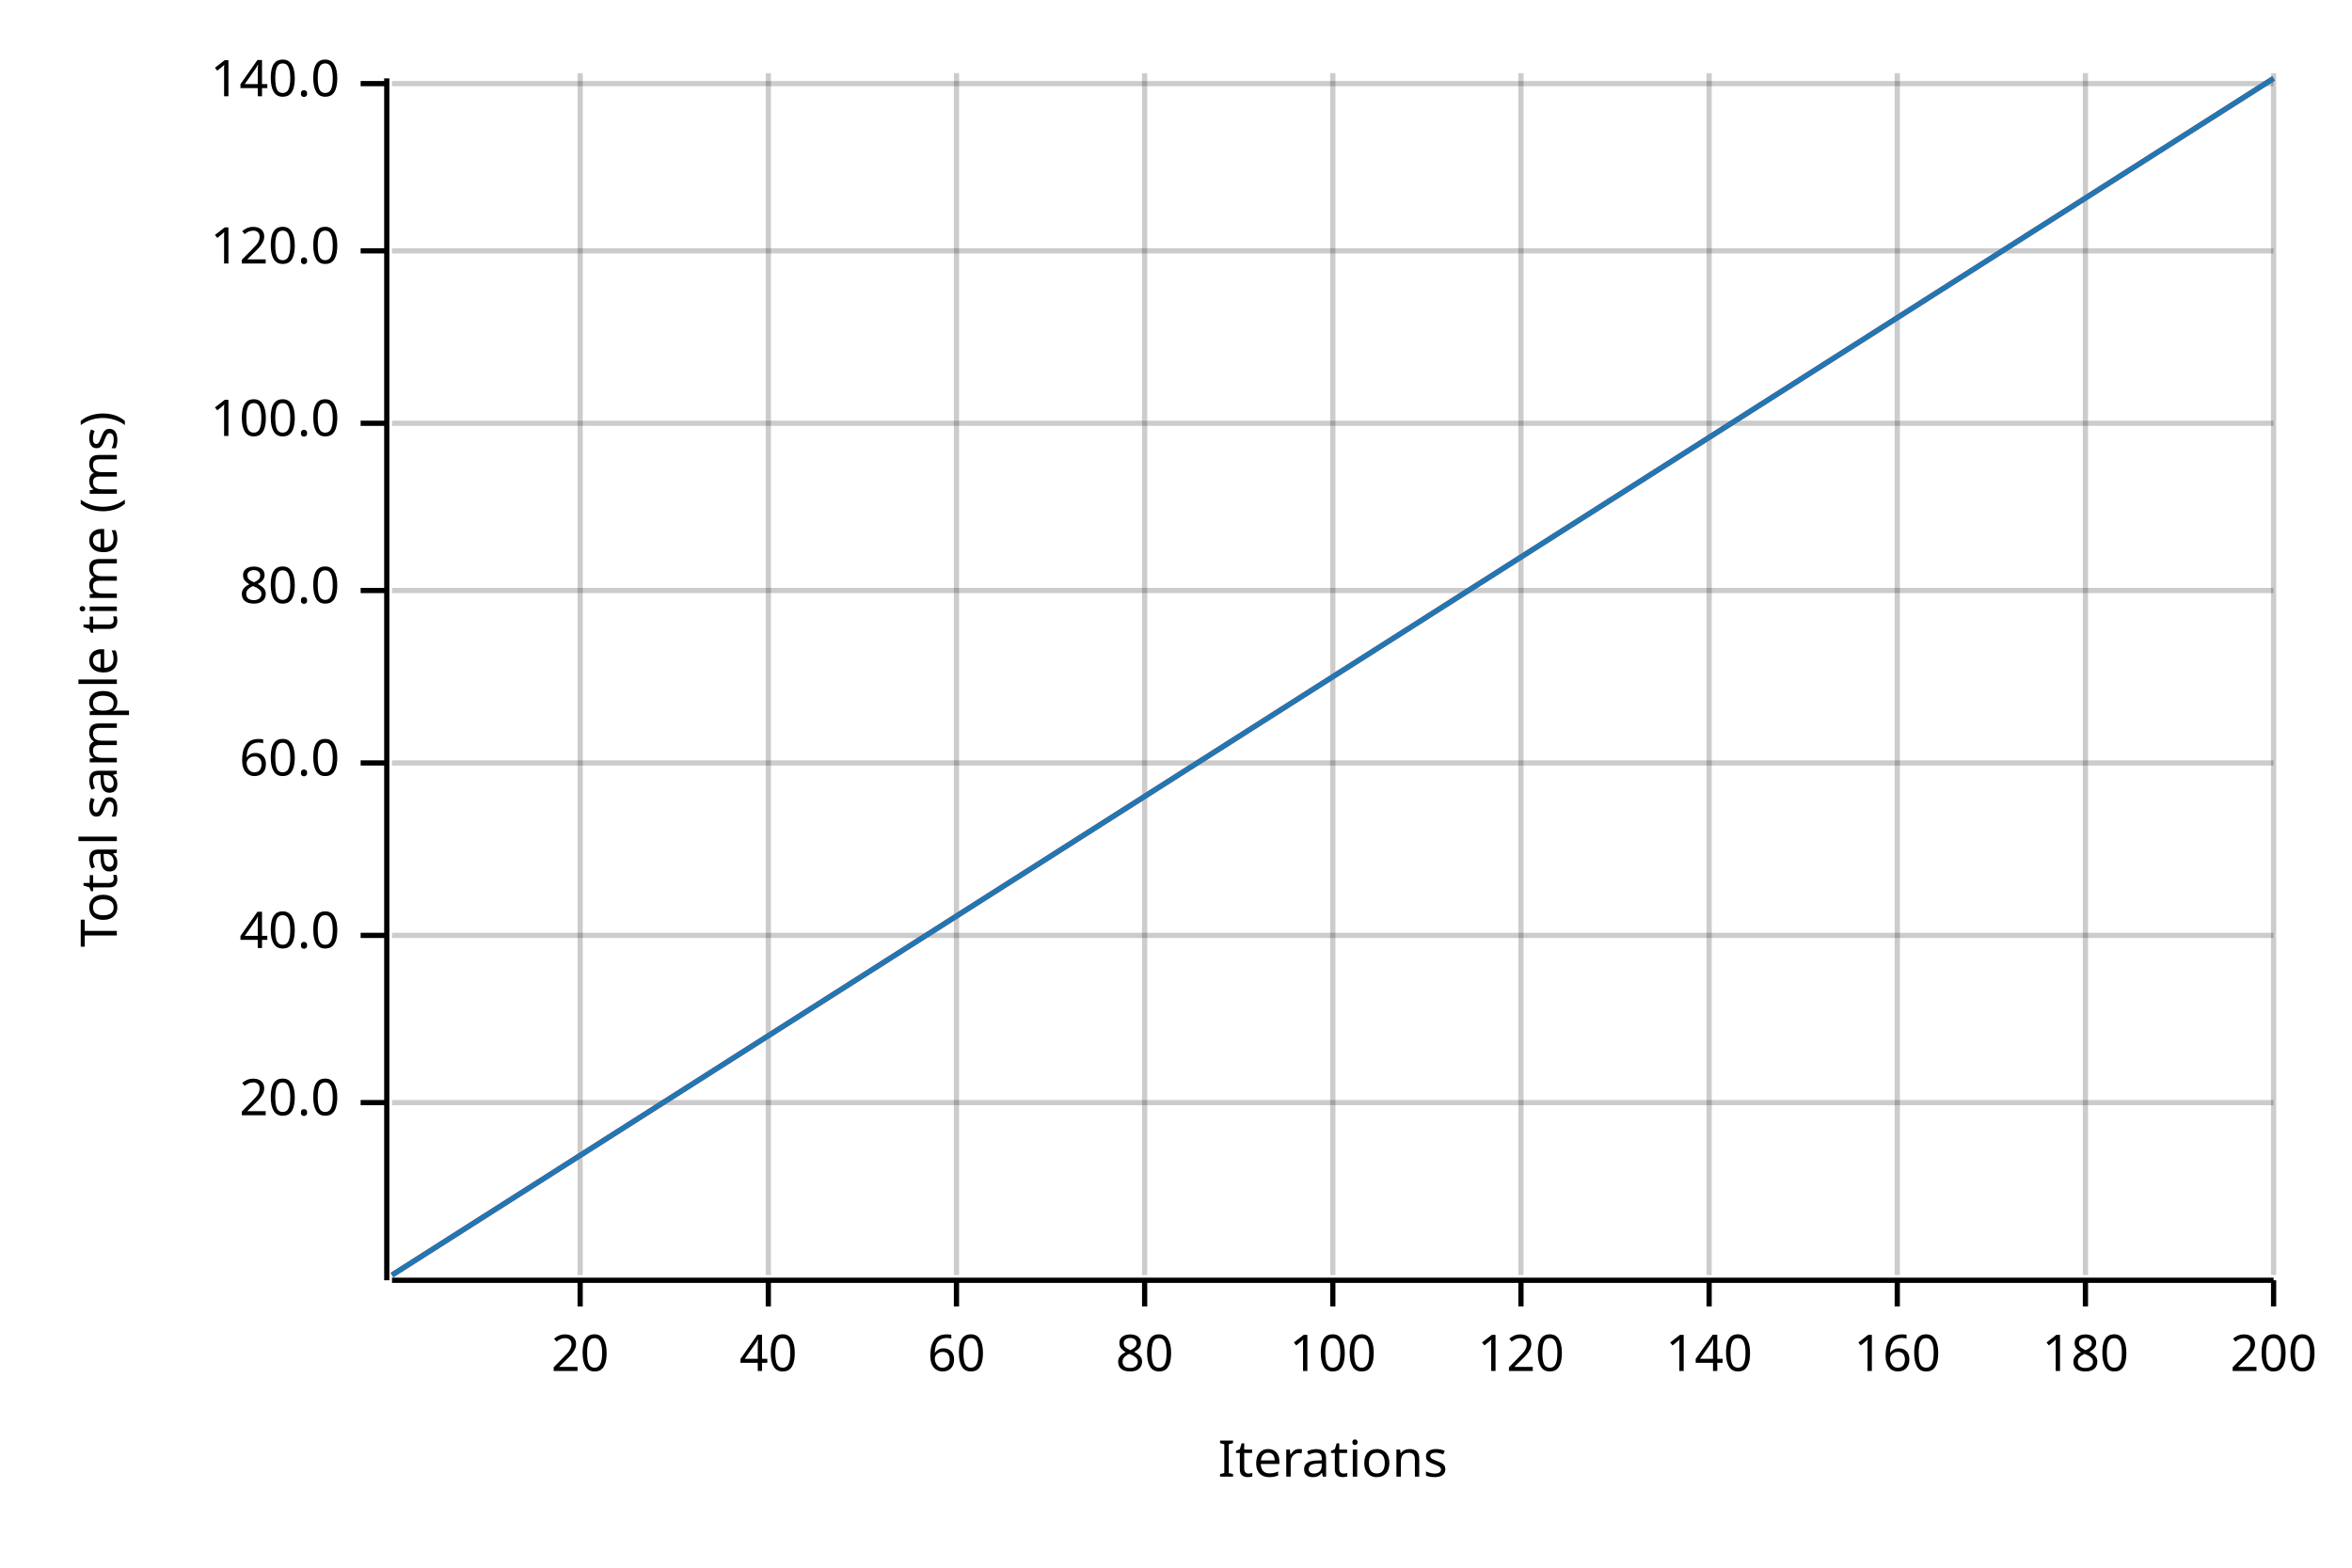
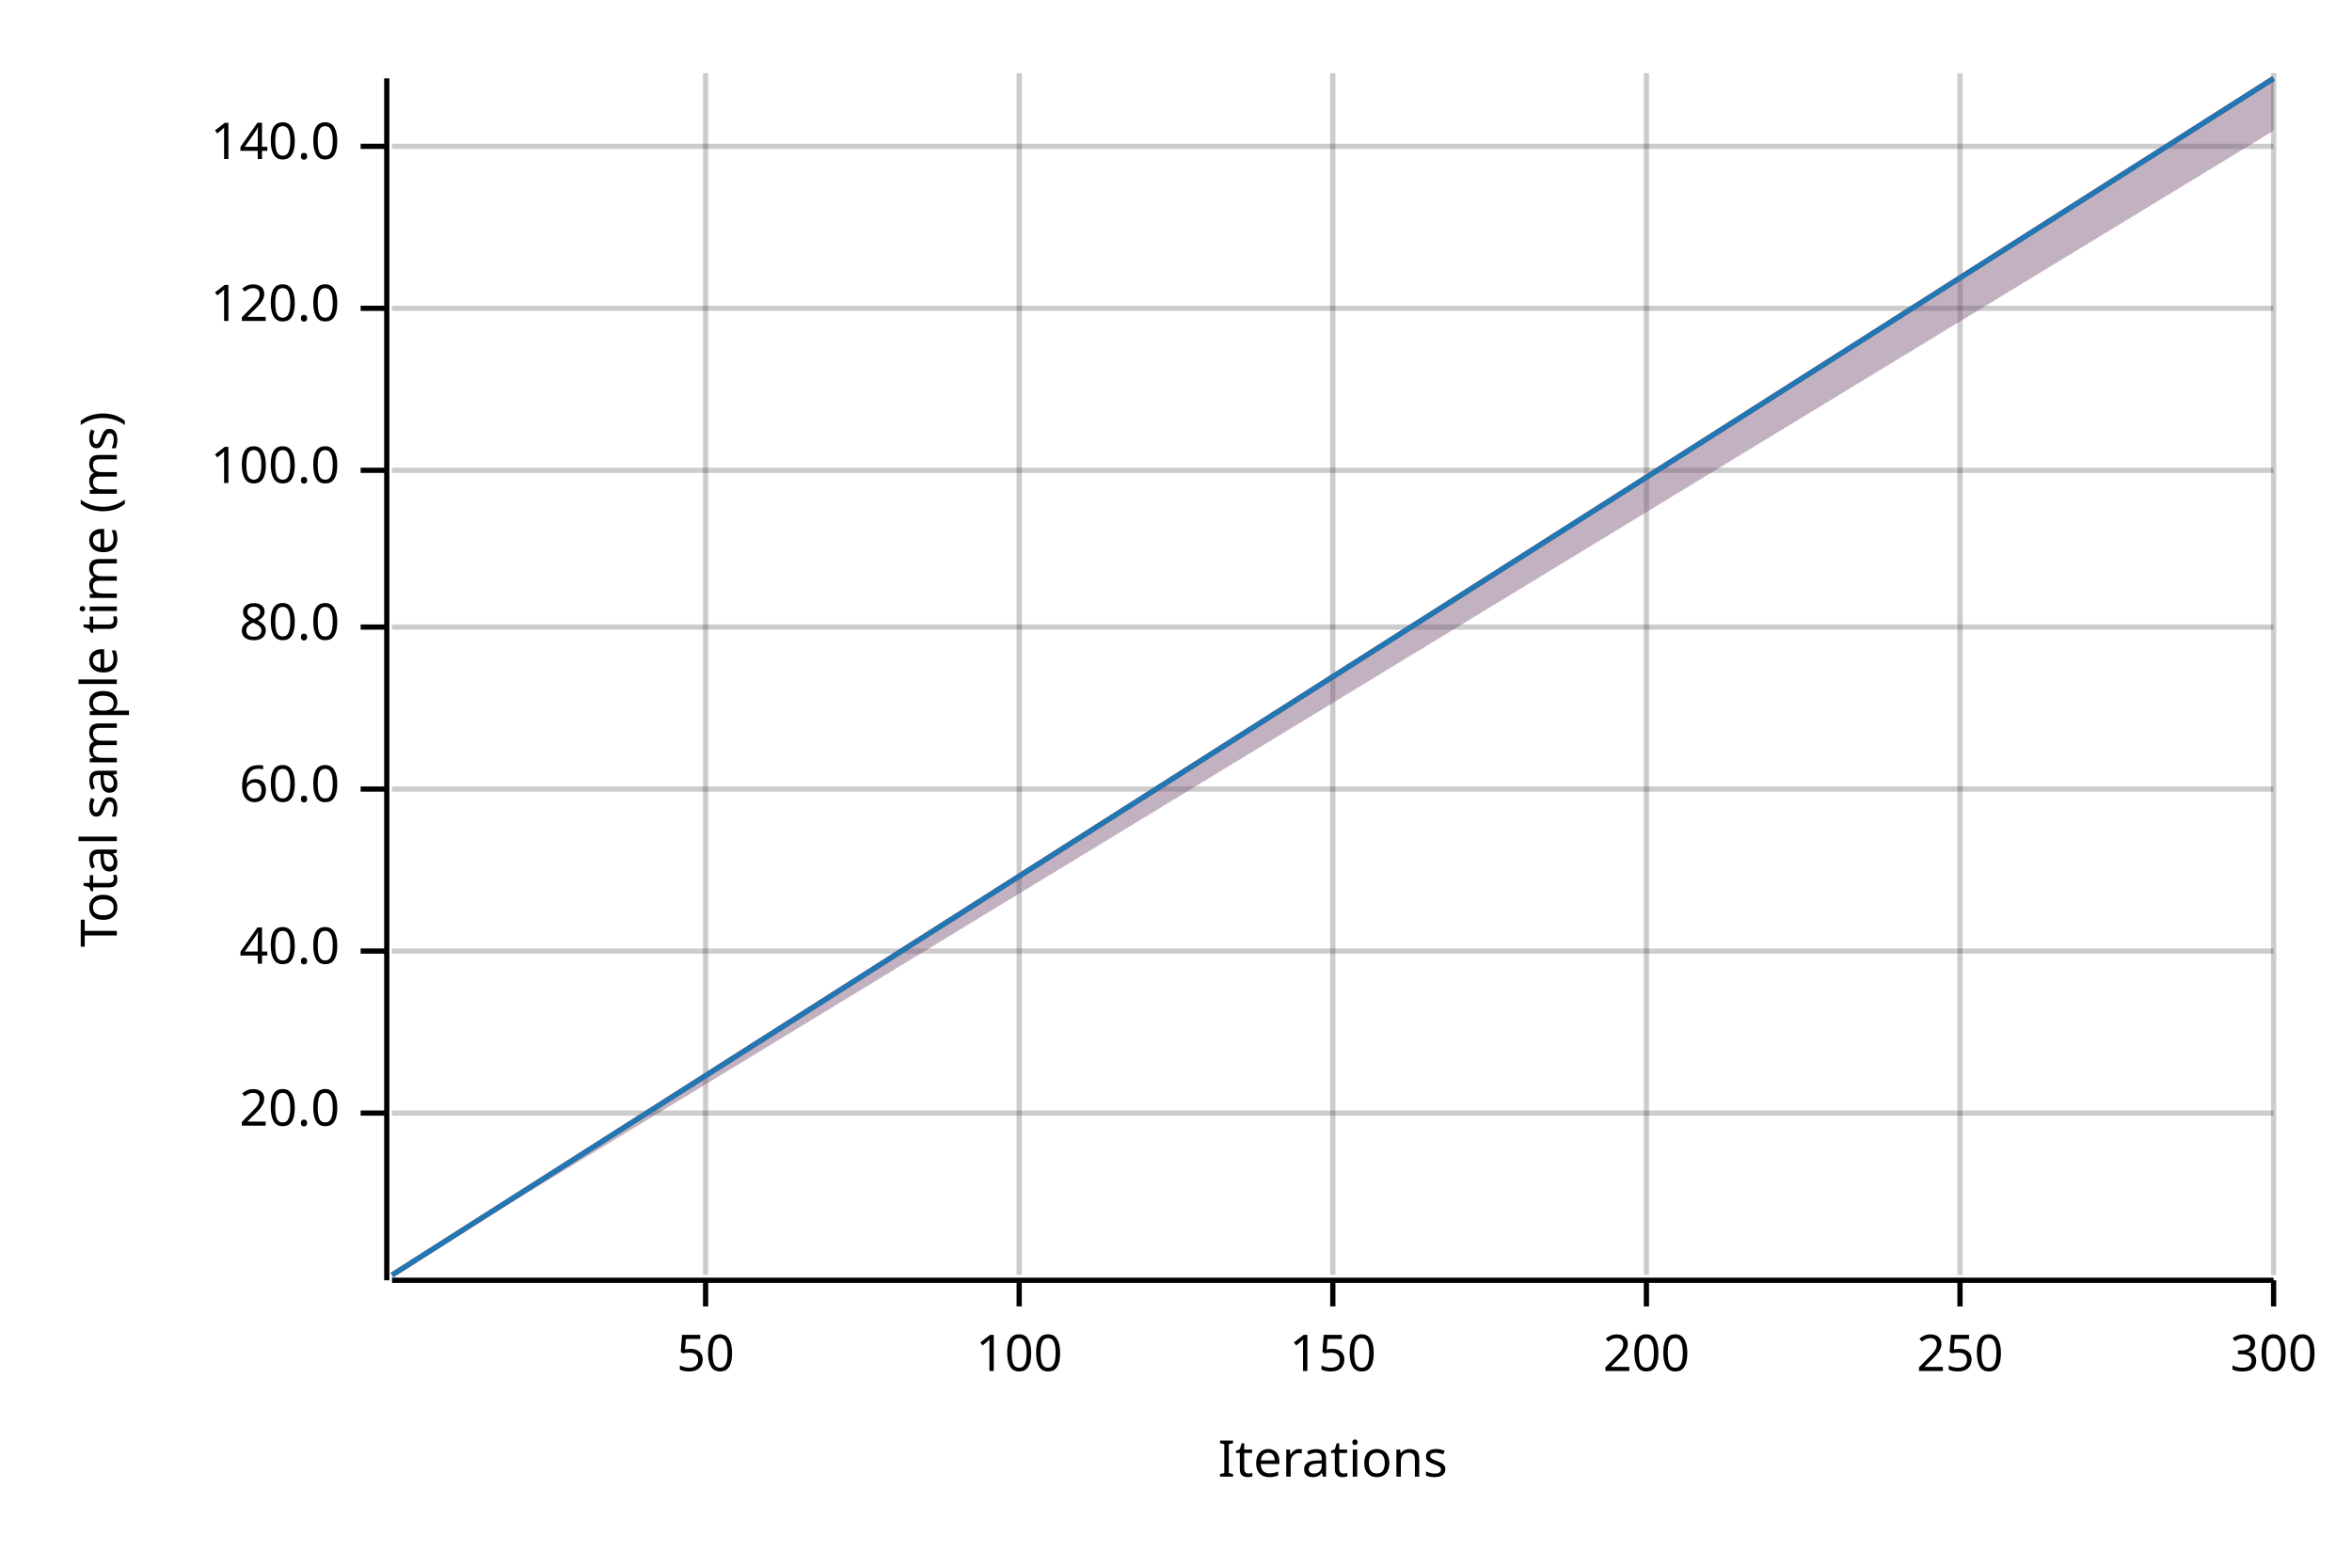
<svg xmlns="http://www.w3.org/2000/svg" width="450" height="300">
  <text x="15" y="130" dy="0.76em" text-anchor="middle" font-family="sans-serif" font-size="9.677" opacity="1" fill="#000000" transform="rotate(270, 15, 130)">
Total sample time (ms)
</text>
  <text x="255" y="285" dy="-0.5ex" text-anchor="middle" font-family="sans-serif" font-size="9.677" opacity="1" fill="#000000">
Iterations
</text>
-   <line opacity="0.2" stroke="#000000" stroke-width="1" x1="111" y1="244" x2="111" y2="14" />
-   <line opacity="0.2" stroke="#000000" stroke-width="1" x1="147" y1="244" x2="147" y2="14" />
-   <line opacity="0.2" stroke="#000000" stroke-width="1" x1="183" y1="244" x2="183" y2="14" />
-   <line opacity="0.2" stroke="#000000" stroke-width="1" x1="219" y1="244" x2="219" y2="14" />
+   <line opacity="0.2" stroke="#000000" stroke-width="1" x1="135" y1="244" x2="135" y2="14" />
+   <line opacity="0.2" stroke="#000000" stroke-width="1" x1="195" y1="244" x2="195" y2="14" />
  <line opacity="0.2" stroke="#000000" stroke-width="1" x1="255" y1="244" x2="255" y2="14" />
-   <line opacity="0.2" stroke="#000000" stroke-width="1" x1="291" y1="244" x2="291" y2="14" />
-   <line opacity="0.2" stroke="#000000" stroke-width="1" x1="327" y1="244" x2="327" y2="14" />
-   <line opacity="0.2" stroke="#000000" stroke-width="1" x1="363" y1="244" x2="363" y2="14" />
-   <line opacity="0.2" stroke="#000000" stroke-width="1" x1="399" y1="244" x2="399" y2="14" />
+   <line opacity="0.2" stroke="#000000" stroke-width="1" x1="315" y1="244" x2="315" y2="14" />
+   <line opacity="0.2" stroke="#000000" stroke-width="1" x1="375" y1="244" x2="375" y2="14" />
  <line opacity="0.2" stroke="#000000" stroke-width="1" x1="435" y1="244" x2="435" y2="14" />
-   <line opacity="0.2" stroke="#000000" stroke-width="1" x1="75" y1="211" x2="435" y2="211" />
-   <line opacity="0.2" stroke="#000000" stroke-width="1" x1="75" y1="179" x2="435" y2="179" />
-   <line opacity="0.2" stroke="#000000" stroke-width="1" x1="75" y1="146" x2="435" y2="146" />
-   <line opacity="0.2" stroke="#000000" stroke-width="1" x1="75" y1="113" x2="435" y2="113" />
-   <line opacity="0.2" stroke="#000000" stroke-width="1" x1="75" y1="81" x2="435" y2="81" />
-   <line opacity="0.2" stroke="#000000" stroke-width="1" x1="75" y1="48" x2="435" y2="48" />
-   <line opacity="0.2" stroke="#000000" stroke-width="1" x1="75" y1="16" x2="435" y2="16" />
+   <line opacity="0.2" stroke="#000000" stroke-width="1" x1="75" y1="213" x2="435" y2="213" />
+   <line opacity="0.2" stroke="#000000" stroke-width="1" x1="75" y1="182" x2="435" y2="182" />
+   <line opacity="0.2" stroke="#000000" stroke-width="1" x1="75" y1="151" x2="435" y2="151" />
+   <line opacity="0.2" stroke="#000000" stroke-width="1" x1="75" y1="120" x2="435" y2="120" />
+   <line opacity="0.2" stroke="#000000" stroke-width="1" x1="75" y1="90" x2="435" y2="90" />
+   <line opacity="0.2" stroke="#000000" stroke-width="1" x1="75" y1="59" x2="435" y2="59" />
+   <line opacity="0.2" stroke="#000000" stroke-width="1" x1="75" y1="28" x2="435" y2="28" />
  <polyline fill="none" opacity="1" stroke="#000000" stroke-width="1" points="74,15 74,245 " />
-   <text x="65" y="211" dy="0.5ex" text-anchor="end" font-family="sans-serif" font-size="9.677" opacity="1" fill="#000000">
+   <text x="65" y="213" dy="0.5ex" text-anchor="end" font-family="sans-serif" font-size="9.677" opacity="1" fill="#000000">
20.0
</text>
-   <polyline fill="none" opacity="1" stroke="#000000" stroke-width="1" points="69,211 74,211 " />
-   <text x="65" y="179" dy="0.5ex" text-anchor="end" font-family="sans-serif" font-size="9.677" opacity="1" fill="#000000">
+   <polyline fill="none" opacity="1" stroke="#000000" stroke-width="1" points="69,213 74,213 " />
+   <text x="65" y="182" dy="0.5ex" text-anchor="end" font-family="sans-serif" font-size="9.677" opacity="1" fill="#000000">
40.0
</text>
-   <polyline fill="none" opacity="1" stroke="#000000" stroke-width="1" points="69,179 74,179 " />
-   <text x="65" y="146" dy="0.5ex" text-anchor="end" font-family="sans-serif" font-size="9.677" opacity="1" fill="#000000">
+   <polyline fill="none" opacity="1" stroke="#000000" stroke-width="1" points="69,182 74,182 " />
+   <text x="65" y="151" dy="0.5ex" text-anchor="end" font-family="sans-serif" font-size="9.677" opacity="1" fill="#000000">
60.0
</text>
-   <polyline fill="none" opacity="1" stroke="#000000" stroke-width="1" points="69,146 74,146 " />
-   <text x="65" y="113" dy="0.5ex" text-anchor="end" font-family="sans-serif" font-size="9.677" opacity="1" fill="#000000">
+   <polyline fill="none" opacity="1" stroke="#000000" stroke-width="1" points="69,151 74,151 " />
+   <text x="65" y="120" dy="0.5ex" text-anchor="end" font-family="sans-serif" font-size="9.677" opacity="1" fill="#000000">
80.0
</text>
-   <polyline fill="none" opacity="1" stroke="#000000" stroke-width="1" points="69,113 74,113 " />
-   <text x="65" y="81" dy="0.5ex" text-anchor="end" font-family="sans-serif" font-size="9.677" opacity="1" fill="#000000">
+   <polyline fill="none" opacity="1" stroke="#000000" stroke-width="1" points="69,120 74,120 " />
+   <text x="65" y="90" dy="0.5ex" text-anchor="end" font-family="sans-serif" font-size="9.677" opacity="1" fill="#000000">
100.0
</text>
-   <polyline fill="none" opacity="1" stroke="#000000" stroke-width="1" points="69,81 74,81 " />
-   <text x="65" y="48" dy="0.5ex" text-anchor="end" font-family="sans-serif" font-size="9.677" opacity="1" fill="#000000">
+   <polyline fill="none" opacity="1" stroke="#000000" stroke-width="1" points="69,90 74,90 " />
+   <text x="65" y="59" dy="0.5ex" text-anchor="end" font-family="sans-serif" font-size="9.677" opacity="1" fill="#000000">
120.0
</text>
-   <polyline fill="none" opacity="1" stroke="#000000" stroke-width="1" points="69,48 74,48 " />
-   <text x="65" y="16" dy="0.5ex" text-anchor="end" font-family="sans-serif" font-size="9.677" opacity="1" fill="#000000">
+   <polyline fill="none" opacity="1" stroke="#000000" stroke-width="1" points="69,59 74,59 " />
+   <text x="65" y="28" dy="0.5ex" text-anchor="end" font-family="sans-serif" font-size="9.677" opacity="1" fill="#000000">
140.0
</text>
-   <polyline fill="none" opacity="1" stroke="#000000" stroke-width="1" points="69,16 74,16 " />
+   <polyline fill="none" opacity="1" stroke="#000000" stroke-width="1" points="69,28 74,28 " />
  <polyline fill="none" opacity="1" stroke="#000000" stroke-width="1" points="75,245 435,245 " />
-   <text x="111" y="255" dy="0.76em" text-anchor="middle" font-family="sans-serif" font-size="9.677" opacity="1" fill="#000000">
- 20
+   <text x="135" y="255" dy="0.76em" text-anchor="middle" font-family="sans-serif" font-size="9.677" opacity="1" fill="#000000">
+ 50
</text>
-   <polyline fill="none" opacity="1" stroke="#000000" stroke-width="1" points="111,245 111,250 " />
-   <text x="147" y="255" dy="0.76em" text-anchor="middle" font-family="sans-serif" font-size="9.677" opacity="1" fill="#000000">
- 40
- </text>
-   <polyline fill="none" opacity="1" stroke="#000000" stroke-width="1" points="147,245 147,250 " />
-   <text x="183" y="255" dy="0.76em" text-anchor="middle" font-family="sans-serif" font-size="9.677" opacity="1" fill="#000000">
- 60
- </text>
-   <polyline fill="none" opacity="1" stroke="#000000" stroke-width="1" points="183,245 183,250 " />
-   <text x="219" y="255" dy="0.76em" text-anchor="middle" font-family="sans-serif" font-size="9.677" opacity="1" fill="#000000">
- 80
- </text>
-   <polyline fill="none" opacity="1" stroke="#000000" stroke-width="1" points="219,245 219,250 " />
-   <text x="255" y="255" dy="0.76em" text-anchor="middle" font-family="sans-serif" font-size="9.677" opacity="1" fill="#000000">
+   <polyline fill="none" opacity="1" stroke="#000000" stroke-width="1" points="135,245 135,250 " />
+   <text x="195" y="255" dy="0.76em" text-anchor="middle" font-family="sans-serif" font-size="9.677" opacity="1" fill="#000000">
100
</text>
+   <polyline fill="none" opacity="1" stroke="#000000" stroke-width="1" points="195,245 195,250 " />
+   <text x="255" y="255" dy="0.76em" text-anchor="middle" font-family="sans-serif" font-size="9.677" opacity="1" fill="#000000">
+ 150
+ </text>
  <polyline fill="none" opacity="1" stroke="#000000" stroke-width="1" points="255,245 255,250 " />
-   <text x="291" y="255" dy="0.76em" text-anchor="middle" font-family="sans-serif" font-size="9.677" opacity="1" fill="#000000">
- 120
+   <text x="315" y="255" dy="0.76em" text-anchor="middle" font-family="sans-serif" font-size="9.677" opacity="1" fill="#000000">
+ 200
</text>
-   <polyline fill="none" opacity="1" stroke="#000000" stroke-width="1" points="291,245 291,250 " />
-   <text x="327" y="255" dy="0.76em" text-anchor="middle" font-family="sans-serif" font-size="9.677" opacity="1" fill="#000000">
- 140
+   <polyline fill="none" opacity="1" stroke="#000000" stroke-width="1" points="315,245 315,250 " />
+   <text x="375" y="255" dy="0.76em" text-anchor="middle" font-family="sans-serif" font-size="9.677" opacity="1" fill="#000000">
+ 250
</text>
-   <polyline fill="none" opacity="1" stroke="#000000" stroke-width="1" points="327,245 327,250 " />
-   <text x="363" y="255" dy="0.76em" text-anchor="middle" font-family="sans-serif" font-size="9.677" opacity="1" fill="#000000">
- 160
- </text>
-   <polyline fill="none" opacity="1" stroke="#000000" stroke-width="1" points="363,245 363,250 " />
-   <text x="399" y="255" dy="0.76em" text-anchor="middle" font-family="sans-serif" font-size="9.677" opacity="1" fill="#000000">
- 180
- </text>
-   <polyline fill="none" opacity="1" stroke="#000000" stroke-width="1" points="399,245 399,250 " />
+   <polyline fill="none" opacity="1" stroke="#000000" stroke-width="1" points="375,245 375,250 " />
  <text x="435" y="255" dy="0.76em" text-anchor="middle" font-family="sans-serif" font-size="9.677" opacity="1" fill="#000000">
- 200
+ 300
</text>
  <polyline fill="none" opacity="1" stroke="#000000" stroke-width="1" points="435,245 435,250 " />
  <polyline fill="none" opacity="1" stroke="#E31A1C" stroke-width="1" points="75,244 435,15 " />
-   <polygon opacity="0.25" fill="#E31A1C" points="75,244 435,15 435,15 " />
+   <polygon opacity="0.25" fill="#E31A1C" points="75,244 435,25 435,15 " />
  <polyline fill="none" opacity="1" stroke="#1F78B4" stroke-width="1" points="75,244 435,15 " />
-   <polygon opacity="0.25" fill="#1F78B4" points="75,244 435,15 435,15 " />
+   <polygon opacity="0.25" fill="#1F78B4" points="75,244 435,25 435,15 " />
</svg>
